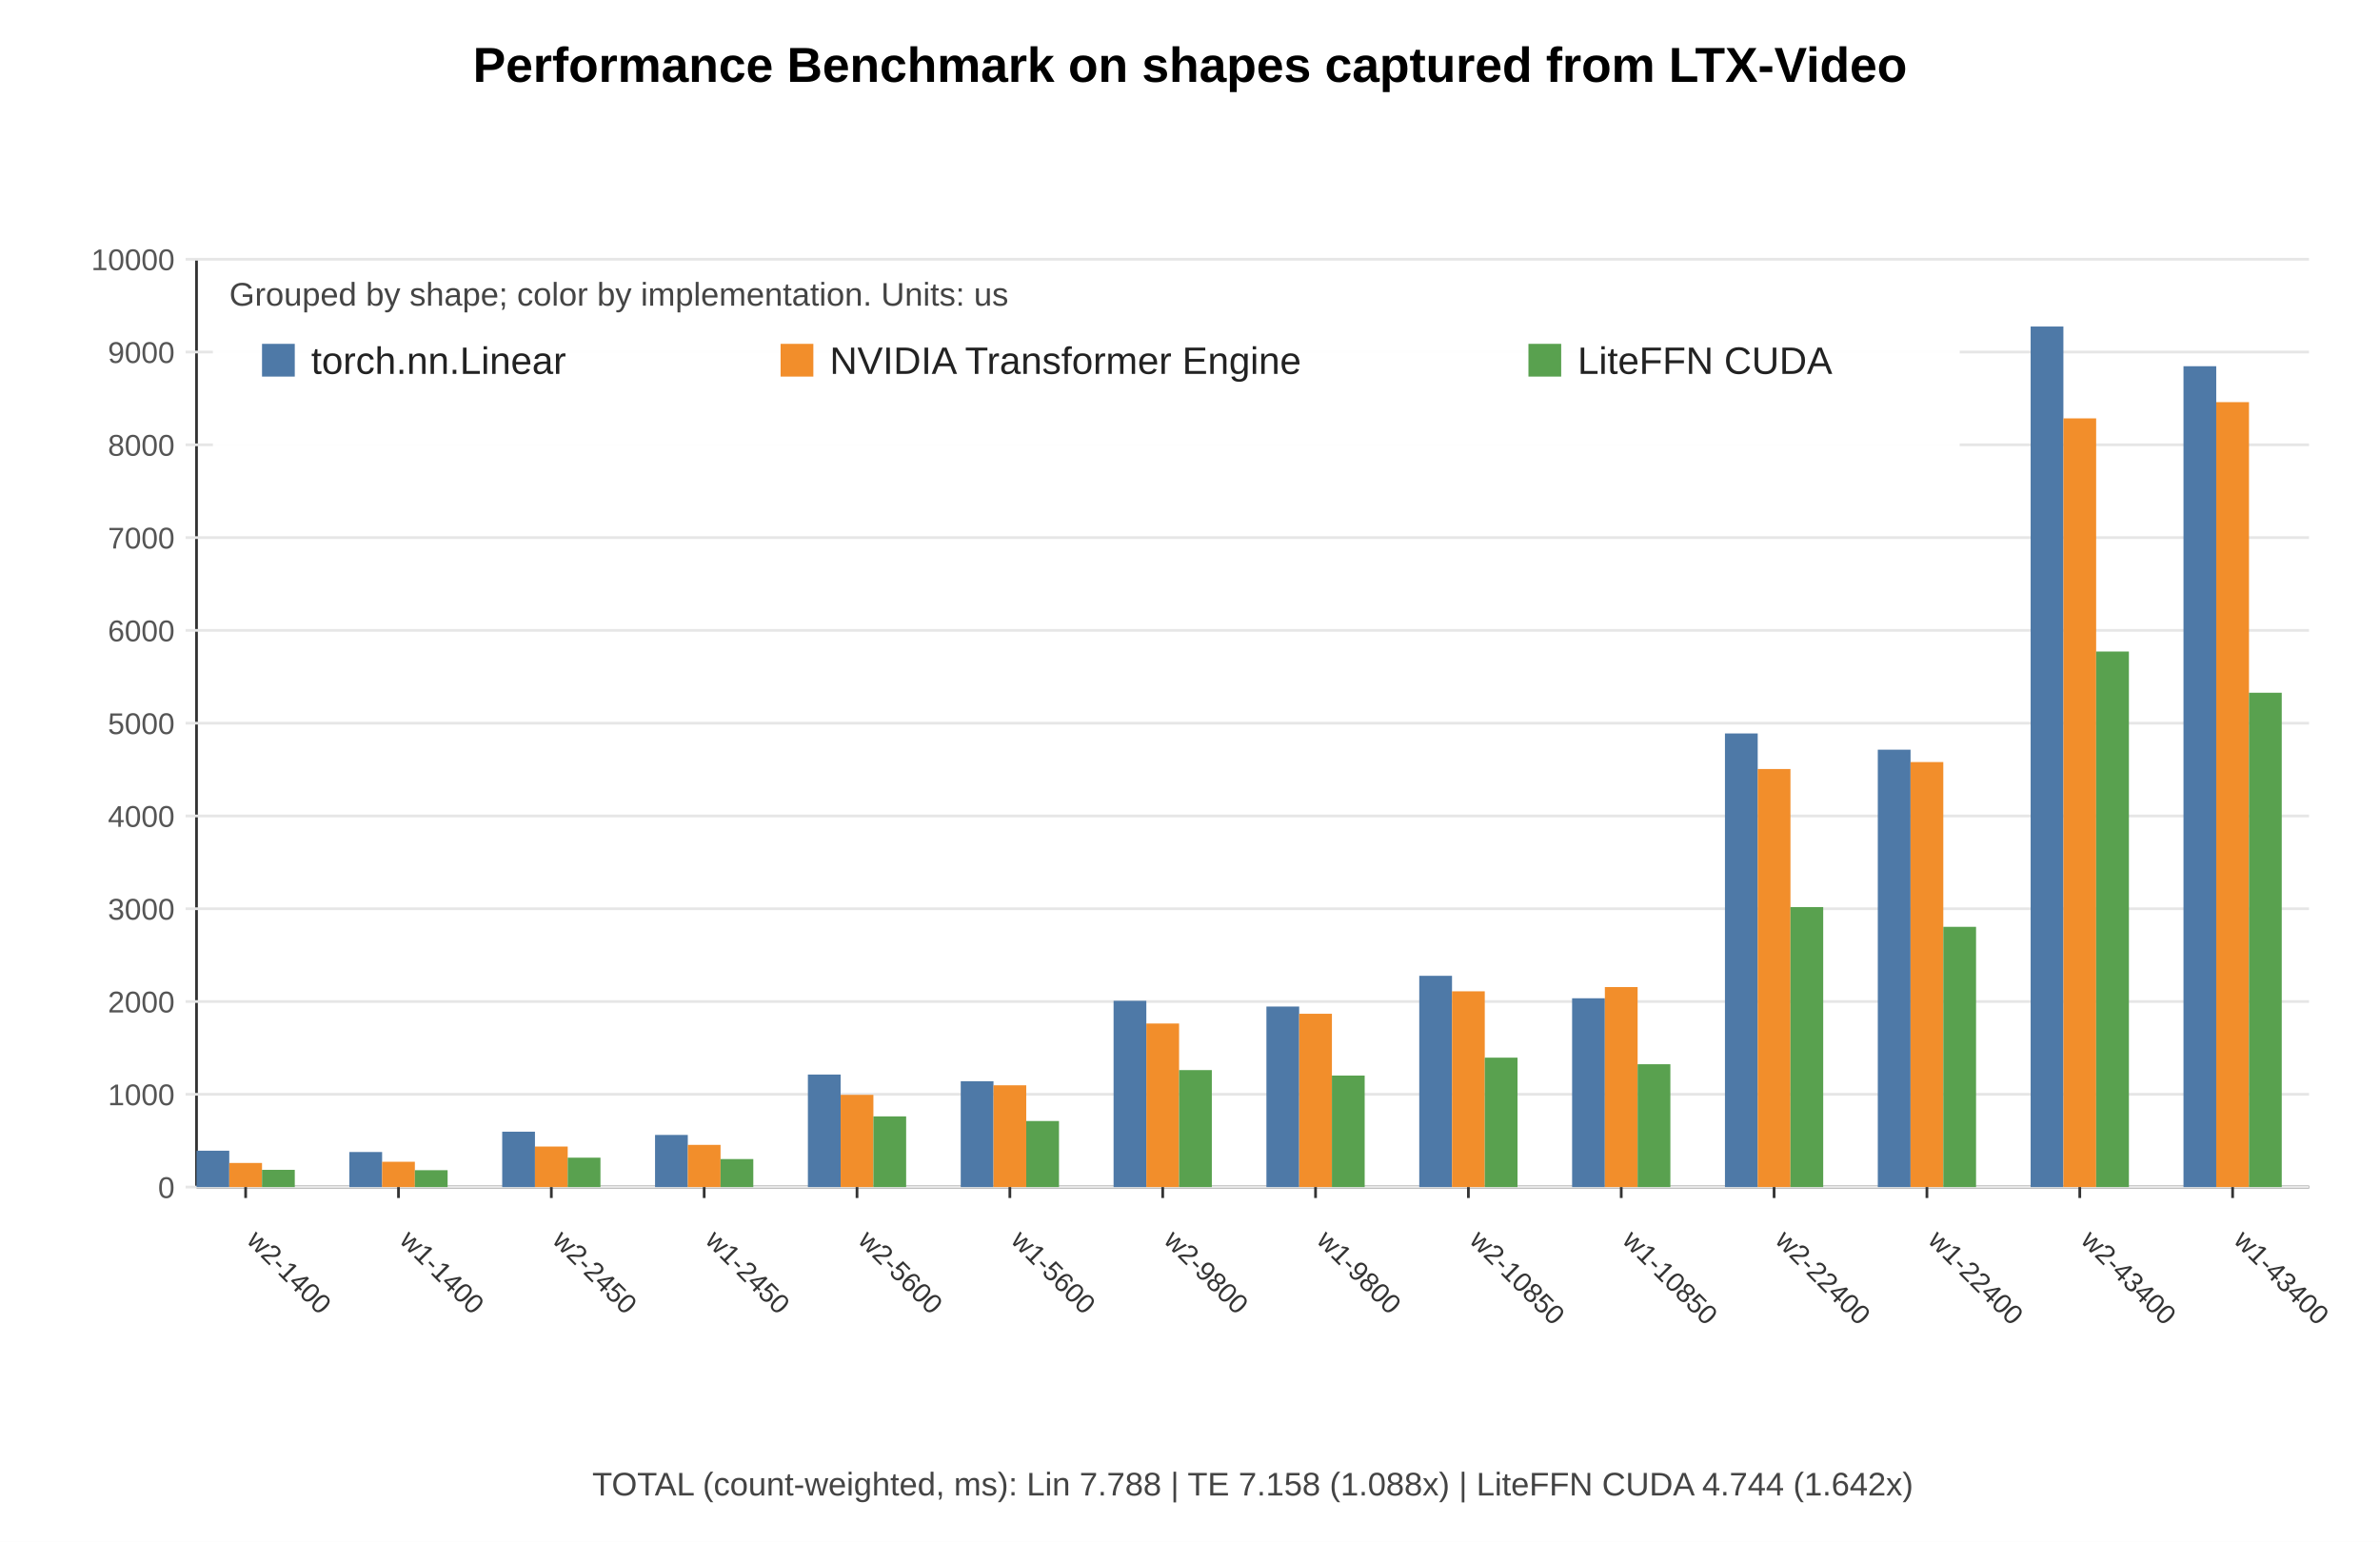
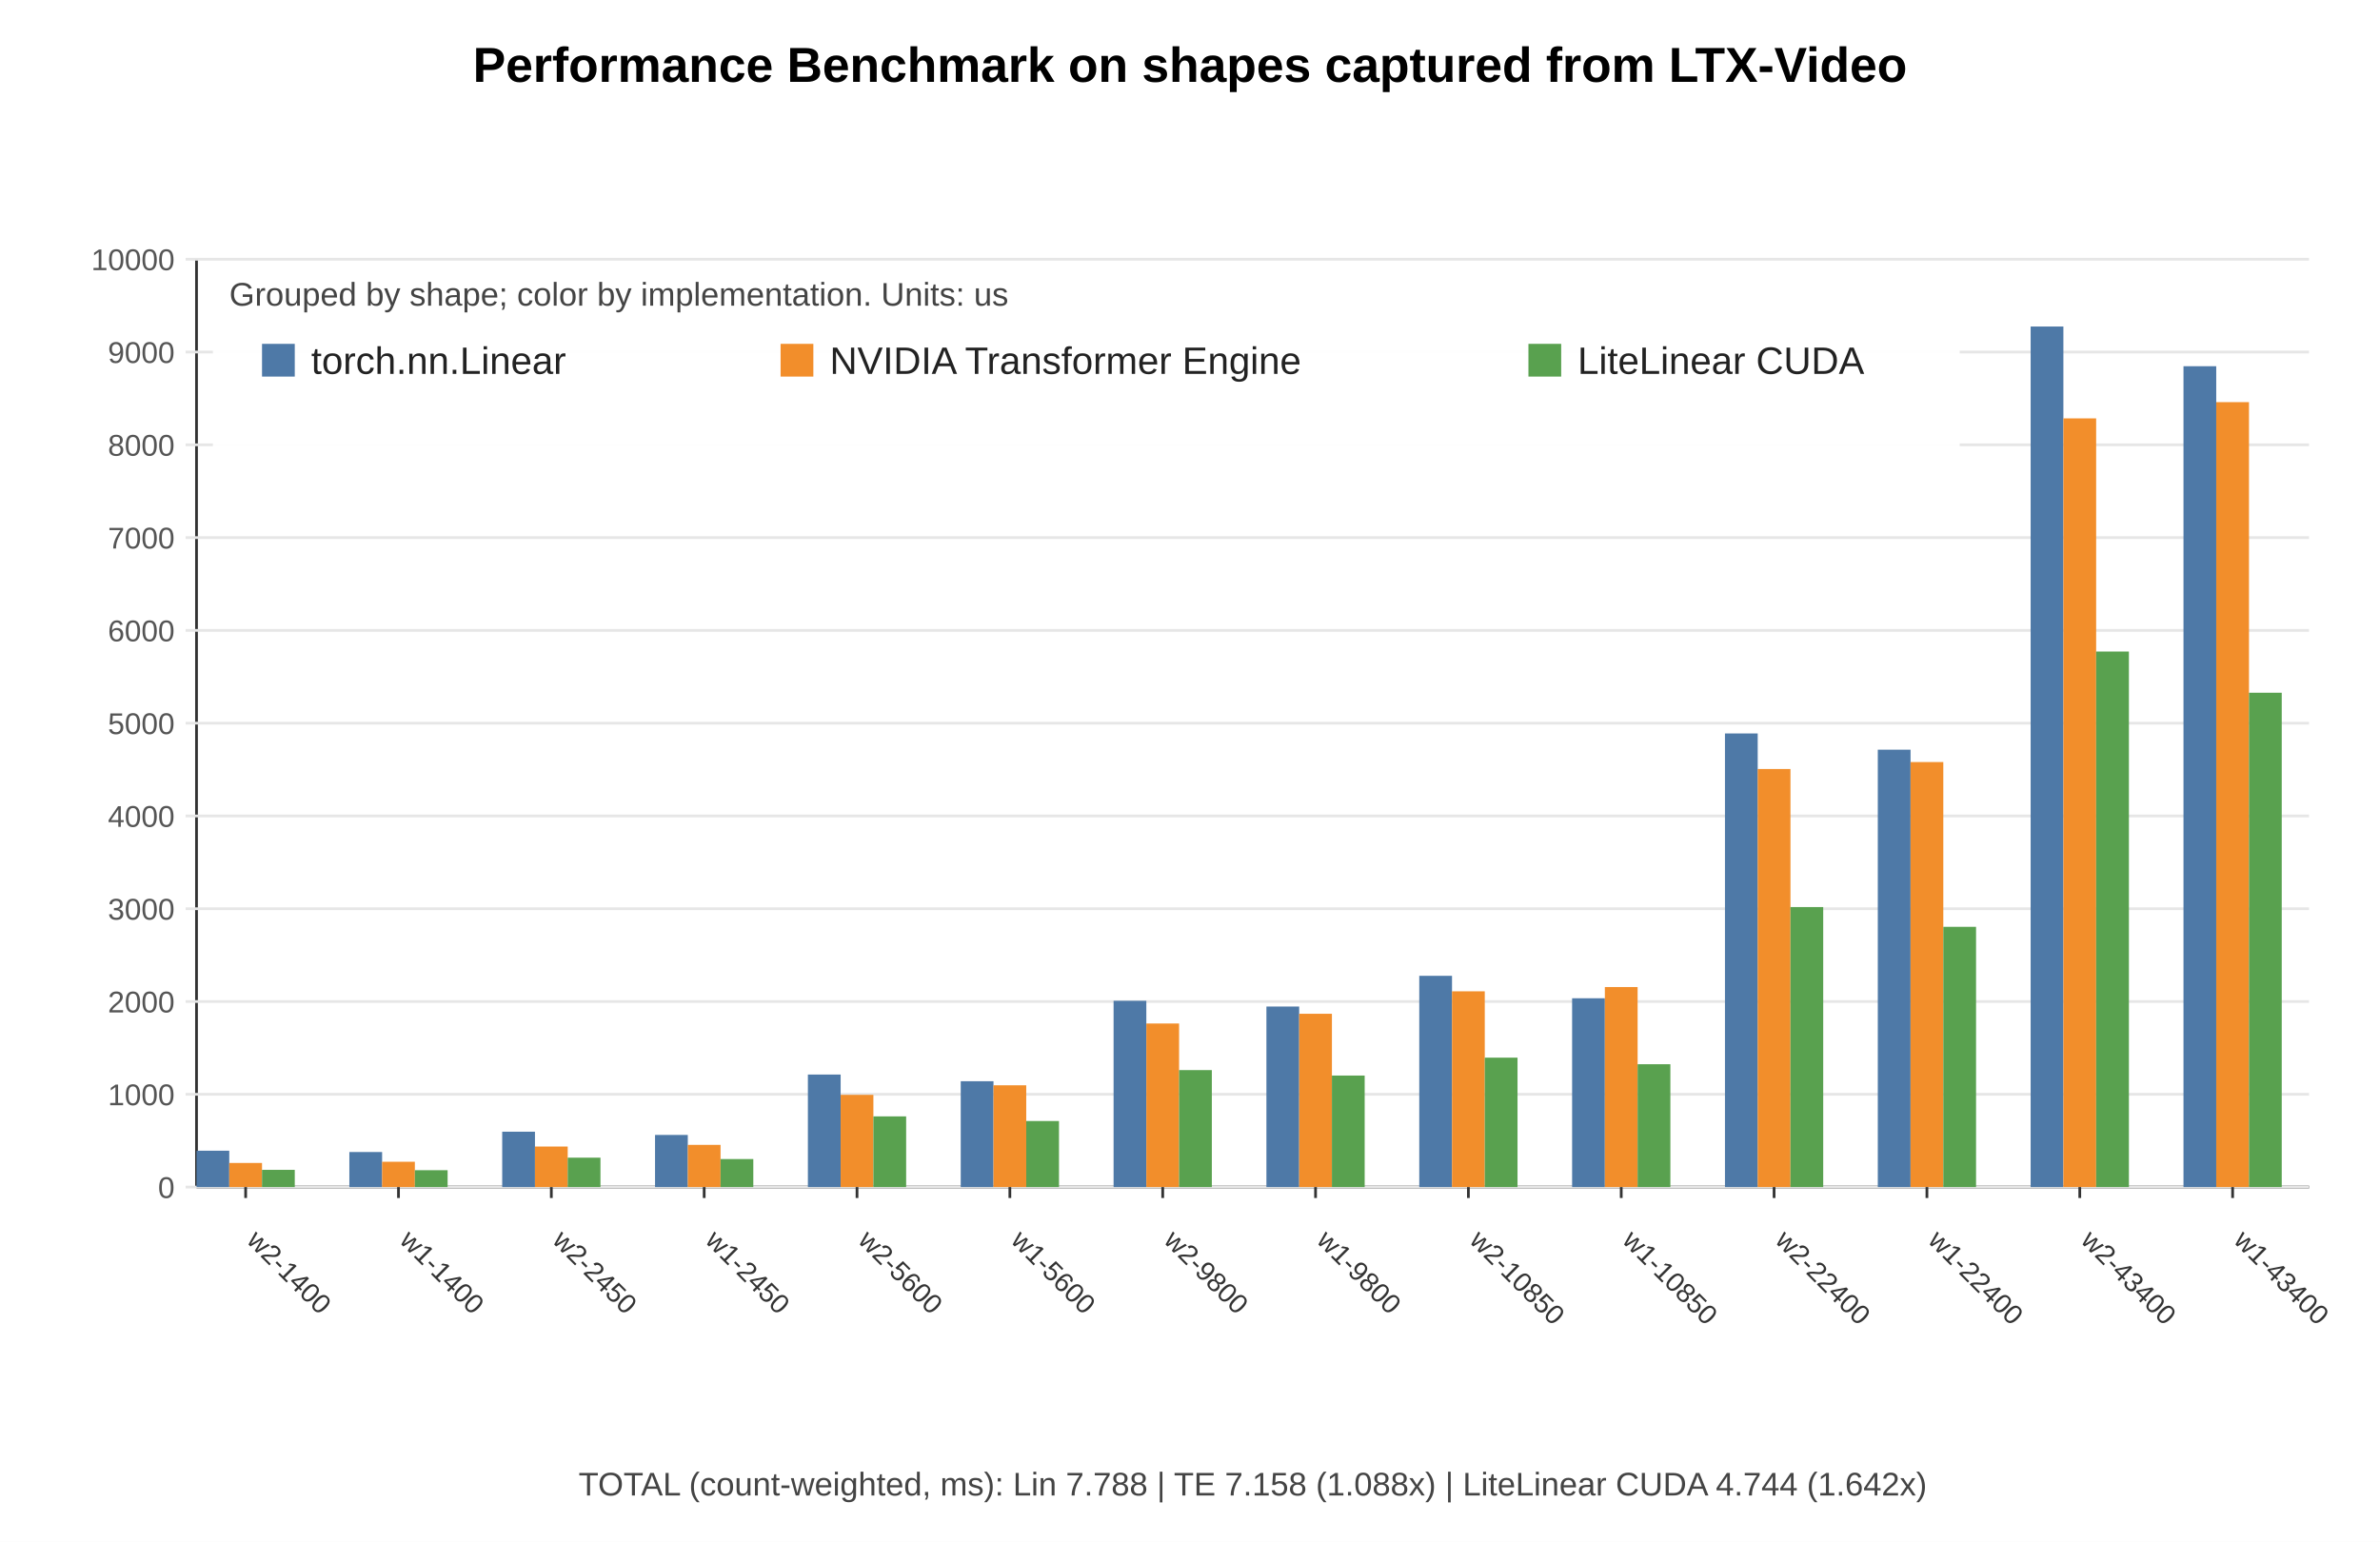
<svg xmlns="http://www.w3.org/2000/svg" width="872" height="565" viewBox="0 0 872 565" role="img" aria-labelledby="title desc">
  <rect width="100%" height="100%" fill="white" />
  <text x="436.0" y="30" text-anchor="middle" font-family="Arial, sans-serif" font-size="18" font-weight="600">Performance Benchmark on shapes captured from LTX-Video</text>
  <line x1="72" y1="95" x2="72" y2="435" stroke="#333" stroke-width="1" />
  <line x1="72" y1="435" x2="846" y2="435" stroke="#333" stroke-width="1" />
  <line x1="68" y1="435.00" x2="846" y2="435.00" stroke="#e6e6e6" stroke-width="1" />
  <text x="64" y="439.00" text-anchor="end" font-family="Arial, sans-serif" font-size="11" fill="#555">0</text>
  <line x1="68" y1="401.00" x2="846" y2="401.00" stroke="#e6e6e6" stroke-width="1" />
  <text x="64" y="405.00" text-anchor="end" font-family="Arial, sans-serif" font-size="11" fill="#555">1000</text>
  <line x1="68" y1="367.00" x2="846" y2="367.00" stroke="#e6e6e6" stroke-width="1" />
  <text x="64" y="371.00" text-anchor="end" font-family="Arial, sans-serif" font-size="11" fill="#555">2000</text>
  <line x1="68" y1="333.00" x2="846" y2="333.00" stroke="#e6e6e6" stroke-width="1" />
  <text x="64" y="337.00" text-anchor="end" font-family="Arial, sans-serif" font-size="11" fill="#555">3000</text>
  <line x1="68" y1="299.00" x2="846" y2="299.00" stroke="#e6e6e6" stroke-width="1" />
  <text x="64" y="303.00" text-anchor="end" font-family="Arial, sans-serif" font-size="11" fill="#555">4000</text>
  <line x1="68" y1="265.00" x2="846" y2="265.00" stroke="#e6e6e6" stroke-width="1" />
  <text x="64" y="269.00" text-anchor="end" font-family="Arial, sans-serif" font-size="11" fill="#555">5000</text>
  <line x1="68" y1="231.00" x2="846" y2="231.00" stroke="#e6e6e6" stroke-width="1" />
  <text x="64" y="235.00" text-anchor="end" font-family="Arial, sans-serif" font-size="11" fill="#555">6000</text>
  <line x1="68" y1="197.00" x2="846" y2="197.00" stroke="#e6e6e6" stroke-width="1" />
  <text x="64" y="201.00" text-anchor="end" font-family="Arial, sans-serif" font-size="11" fill="#555">7000</text>
  <line x1="68" y1="163.00" x2="846" y2="163.00" stroke="#e6e6e6" stroke-width="1" />
  <text x="64" y="167.00" text-anchor="end" font-family="Arial, sans-serif" font-size="11" fill="#555">8000</text>
  <line x1="68" y1="129.00" x2="846" y2="129.00" stroke="#e6e6e6" stroke-width="1" />
  <text x="64" y="133.00" text-anchor="end" font-family="Arial, sans-serif" font-size="11" fill="#555">9000</text>
  <line x1="68" y1="95.00" x2="846" y2="95.00" stroke="#e6e6e6" stroke-width="1" />
  <text x="64" y="99.00" text-anchor="end" font-family="Arial, sans-serif" font-size="11" fill="#555">10000</text>
  <rect x="72.00" y="421.67" width="12" height="13.33" fill="#4e79a7" />
  <rect x="84.00" y="426.16" width="12" height="8.84" fill="#f28e2b" />
  <rect x="96.00" y="428.68" width="12" height="6.32" fill="#59a14f" />
  <line x1="90.00" y1="435" x2="90.00" y2="439" stroke="#333" stroke-width="1" />
  <text transform="translate(90.00,455) rotate(45)" text-anchor="start" font-family="Arial, sans-serif" font-size="10" fill="#333">w2-1400</text>
  <rect x="128.00" y="422.15" width="12" height="12.85" fill="#4e79a7" />
  <rect x="140.00" y="425.72" width="12" height="9.28" fill="#f28e2b" />
  <rect x="152.00" y="428.81" width="12" height="6.19" fill="#59a14f" />
  <line x1="146.00" y1="435" x2="146.00" y2="439" stroke="#333" stroke-width="1" />
  <text transform="translate(146.00,455) rotate(45)" text-anchor="start" font-family="Arial, sans-serif" font-size="10" fill="#333">w1-1400</text>
  <rect x="184.00" y="414.70" width="12" height="20.30" fill="#4e79a7" />
  <rect x="196.00" y="420.14" width="12" height="14.86" fill="#f28e2b" />
  <rect x="208.00" y="424.22" width="12" height="10.78" fill="#59a14f" />
  <line x1="202.00" y1="435" x2="202.00" y2="439" stroke="#333" stroke-width="1" />
  <text transform="translate(202.00,455) rotate(45)" text-anchor="start" font-family="Arial, sans-serif" font-size="10" fill="#333">w2-2450</text>
  <rect x="240.00" y="415.89" width="12" height="19.11" fill="#4e79a7" />
  <rect x="252.00" y="419.53" width="12" height="15.47" fill="#f28e2b" />
  <rect x="264.00" y="424.73" width="12" height="10.27" fill="#59a14f" />
  <line x1="258.00" y1="435" x2="258.00" y2="439" stroke="#333" stroke-width="1" />
  <text transform="translate(258.00,455) rotate(45)" text-anchor="start" font-family="Arial, sans-serif" font-size="10" fill="#333">w1-2450</text>
  <rect x="296.00" y="393.76" width="12" height="41.24" fill="#4e79a7" />
  <rect x="308.00" y="401.20" width="12" height="33.80" fill="#f28e2b" />
  <rect x="320.00" y="409.09" width="12" height="25.91" fill="#59a14f" />
  <line x1="314.00" y1="435" x2="314.00" y2="439" stroke="#333" stroke-width="1" />
  <text transform="translate(314.00,455) rotate(45)" text-anchor="start" font-family="Arial, sans-serif" font-size="10" fill="#333">w2-5600</text>
  <rect x="352.00" y="396.21" width="12" height="38.79" fill="#4e79a7" />
  <rect x="364.00" y="397.70" width="12" height="37.30" fill="#f28e2b" />
  <rect x="376.00" y="410.79" width="12" height="24.21" fill="#59a14f" />
  <line x1="370.00" y1="435" x2="370.00" y2="439" stroke="#333" stroke-width="1" />
  <text transform="translate(370.00,455) rotate(45)" text-anchor="start" font-family="Arial, sans-serif" font-size="10" fill="#333">w1-5600</text>
  <rect x="408.00" y="366.73" width="12" height="68.27" fill="#4e79a7" />
  <rect x="420.00" y="375.06" width="12" height="59.94" fill="#f28e2b" />
  <rect x="432.00" y="392.13" width="12" height="42.87" fill="#59a14f" />
  <line x1="426.00" y1="435" x2="426.00" y2="439" stroke="#333" stroke-width="1" />
  <text transform="translate(426.00,455) rotate(45)" text-anchor="start" font-family="Arial, sans-serif" font-size="10" fill="#333">w2-9800</text>
  <rect x="464.00" y="368.84" width="12" height="66.16" fill="#4e79a7" />
  <rect x="476.00" y="371.49" width="12" height="63.51" fill="#f28e2b" />
  <rect x="488.00" y="394.13" width="12" height="40.87" fill="#59a14f" />
  <line x1="482.00" y1="435" x2="482.00" y2="439" stroke="#333" stroke-width="1" />
  <text transform="translate(482.00,455) rotate(45)" text-anchor="start" font-family="Arial, sans-serif" font-size="10" fill="#333">w1-9800</text>
  <rect x="520.00" y="357.58" width="12" height="77.42" fill="#4e79a7" />
  <rect x="532.00" y="363.26" width="12" height="71.74" fill="#f28e2b" />
  <rect x="544.00" y="387.57" width="12" height="47.43" fill="#59a14f" />
  <line x1="538.00" y1="435" x2="538.00" y2="439" stroke="#333" stroke-width="1" />
  <text transform="translate(538.00,455) rotate(45)" text-anchor="start" font-family="Arial, sans-serif" font-size="10" fill="#333">w2-10850</text>
  <rect x="576.00" y="365.81" width="12" height="69.19" fill="#4e79a7" />
  <rect x="588.00" y="361.70" width="12" height="73.30" fill="#f28e2b" />
  <rect x="600.00" y="389.98" width="12" height="45.02" fill="#59a14f" />
  <line x1="594.00" y1="435" x2="594.00" y2="439" stroke="#333" stroke-width="1" />
  <text transform="translate(594.00,455) rotate(45)" text-anchor="start" font-family="Arial, sans-serif" font-size="10" fill="#333">w1-10850</text>
  <rect x="632.00" y="268.77" width="12" height="166.23" fill="#4e79a7" />
  <rect x="644.00" y="281.80" width="12" height="153.20" fill="#f28e2b" />
  <rect x="656.00" y="332.39" width="12" height="102.61" fill="#59a14f" />
  <line x1="650.00" y1="435" x2="650.00" y2="439" stroke="#333" stroke-width="1" />
  <text transform="translate(650.00,455) rotate(45)" text-anchor="start" font-family="Arial, sans-serif" font-size="10" fill="#333">w2-22400</text>
  <rect x="688.00" y="274.72" width="12" height="160.28" fill="#4e79a7" />
  <rect x="700.00" y="279.25" width="12" height="155.75" fill="#f28e2b" />
  <rect x="712.00" y="339.63" width="12" height="95.37" fill="#59a14f" />
  <line x1="706.00" y1="435" x2="706.00" y2="439" stroke="#333" stroke-width="1" />
  <text transform="translate(706.00,455) rotate(45)" text-anchor="start" font-family="Arial, sans-serif" font-size="10" fill="#333">w1-22400</text>
  <rect x="744.00" y="119.65" width="12" height="315.35" fill="#4e79a7" />
  <rect x="756.00" y="153.31" width="12" height="281.69" fill="#f28e2b" />
  <rect x="768.00" y="238.75" width="12" height="196.25" fill="#59a14f" />
  <line x1="762.00" y1="435" x2="762.00" y2="439" stroke="#333" stroke-width="1" />
  <text transform="translate(762.00,455) rotate(45)" text-anchor="start" font-family="Arial, sans-serif" font-size="10" fill="#333">w2-43400</text>
  <rect x="800.00" y="134.20" width="12" height="300.80" fill="#4e79a7" />
  <rect x="812.00" y="147.36" width="12" height="287.64" fill="#f28e2b" />
  <rect x="824.00" y="253.85" width="12" height="181.15" fill="#59a14f" />
  <line x1="818.00" y1="435" x2="818.00" y2="439" stroke="#333" stroke-width="1" />
  <text transform="translate(818.00,455) rotate(45)" text-anchor="start" font-family="Arial, sans-serif" font-size="10" fill="#333">w1-43400</text>
  <rect x="78" y="100" width="640" height="72" fill="white" fill-opacity="0.95" />
  <text x="84" y="112" font-family="Arial, sans-serif" font-size="12" fill="#444">Grouped by shape; color by implementation. Units: us</text>
  <rect x="96" y="126" width="12" height="12" fill="#4e79a7" />
  <text x="114" y="137" font-family="Arial, sans-serif" font-size="14" fill="#222">torch.nn.Linear</text>
  <rect x="286" y="126" width="12" height="12" fill="#f28e2b" />
  <text x="304" y="137" font-family="Arial, sans-serif" font-size="14" fill="#222">NVIDIA Transformer Engine</text>
  <rect x="560" y="126" width="12" height="12" fill="#59a14f" />
-   <text x="578" y="137" font-family="Arial, sans-serif" font-size="14" fill="#222">LiteFFN CUDA</text>
-   <text x="459" y="548" text-anchor="middle" font-family="Arial, sans-serif" font-size="12" fill="#444">TOTAL (count-weighted, ms): Lin 7.788 | TE 7.158 (1.088x) | LiteFFN CUDA 4.744 (1.642x)</text>
+   <text x="578" y="137" font-family="Arial, sans-serif" font-size="14" fill="#222">LiteLinear CUDA</text>
+   <text x="459" y="548" text-anchor="middle" font-family="Arial, sans-serif" font-size="12" fill="#444">TOTAL (count-weighted, ms): Lin 7.788 | TE 7.158 (1.088x) | LiteLinear CUDA 4.744 (1.642x)</text>
</svg>
